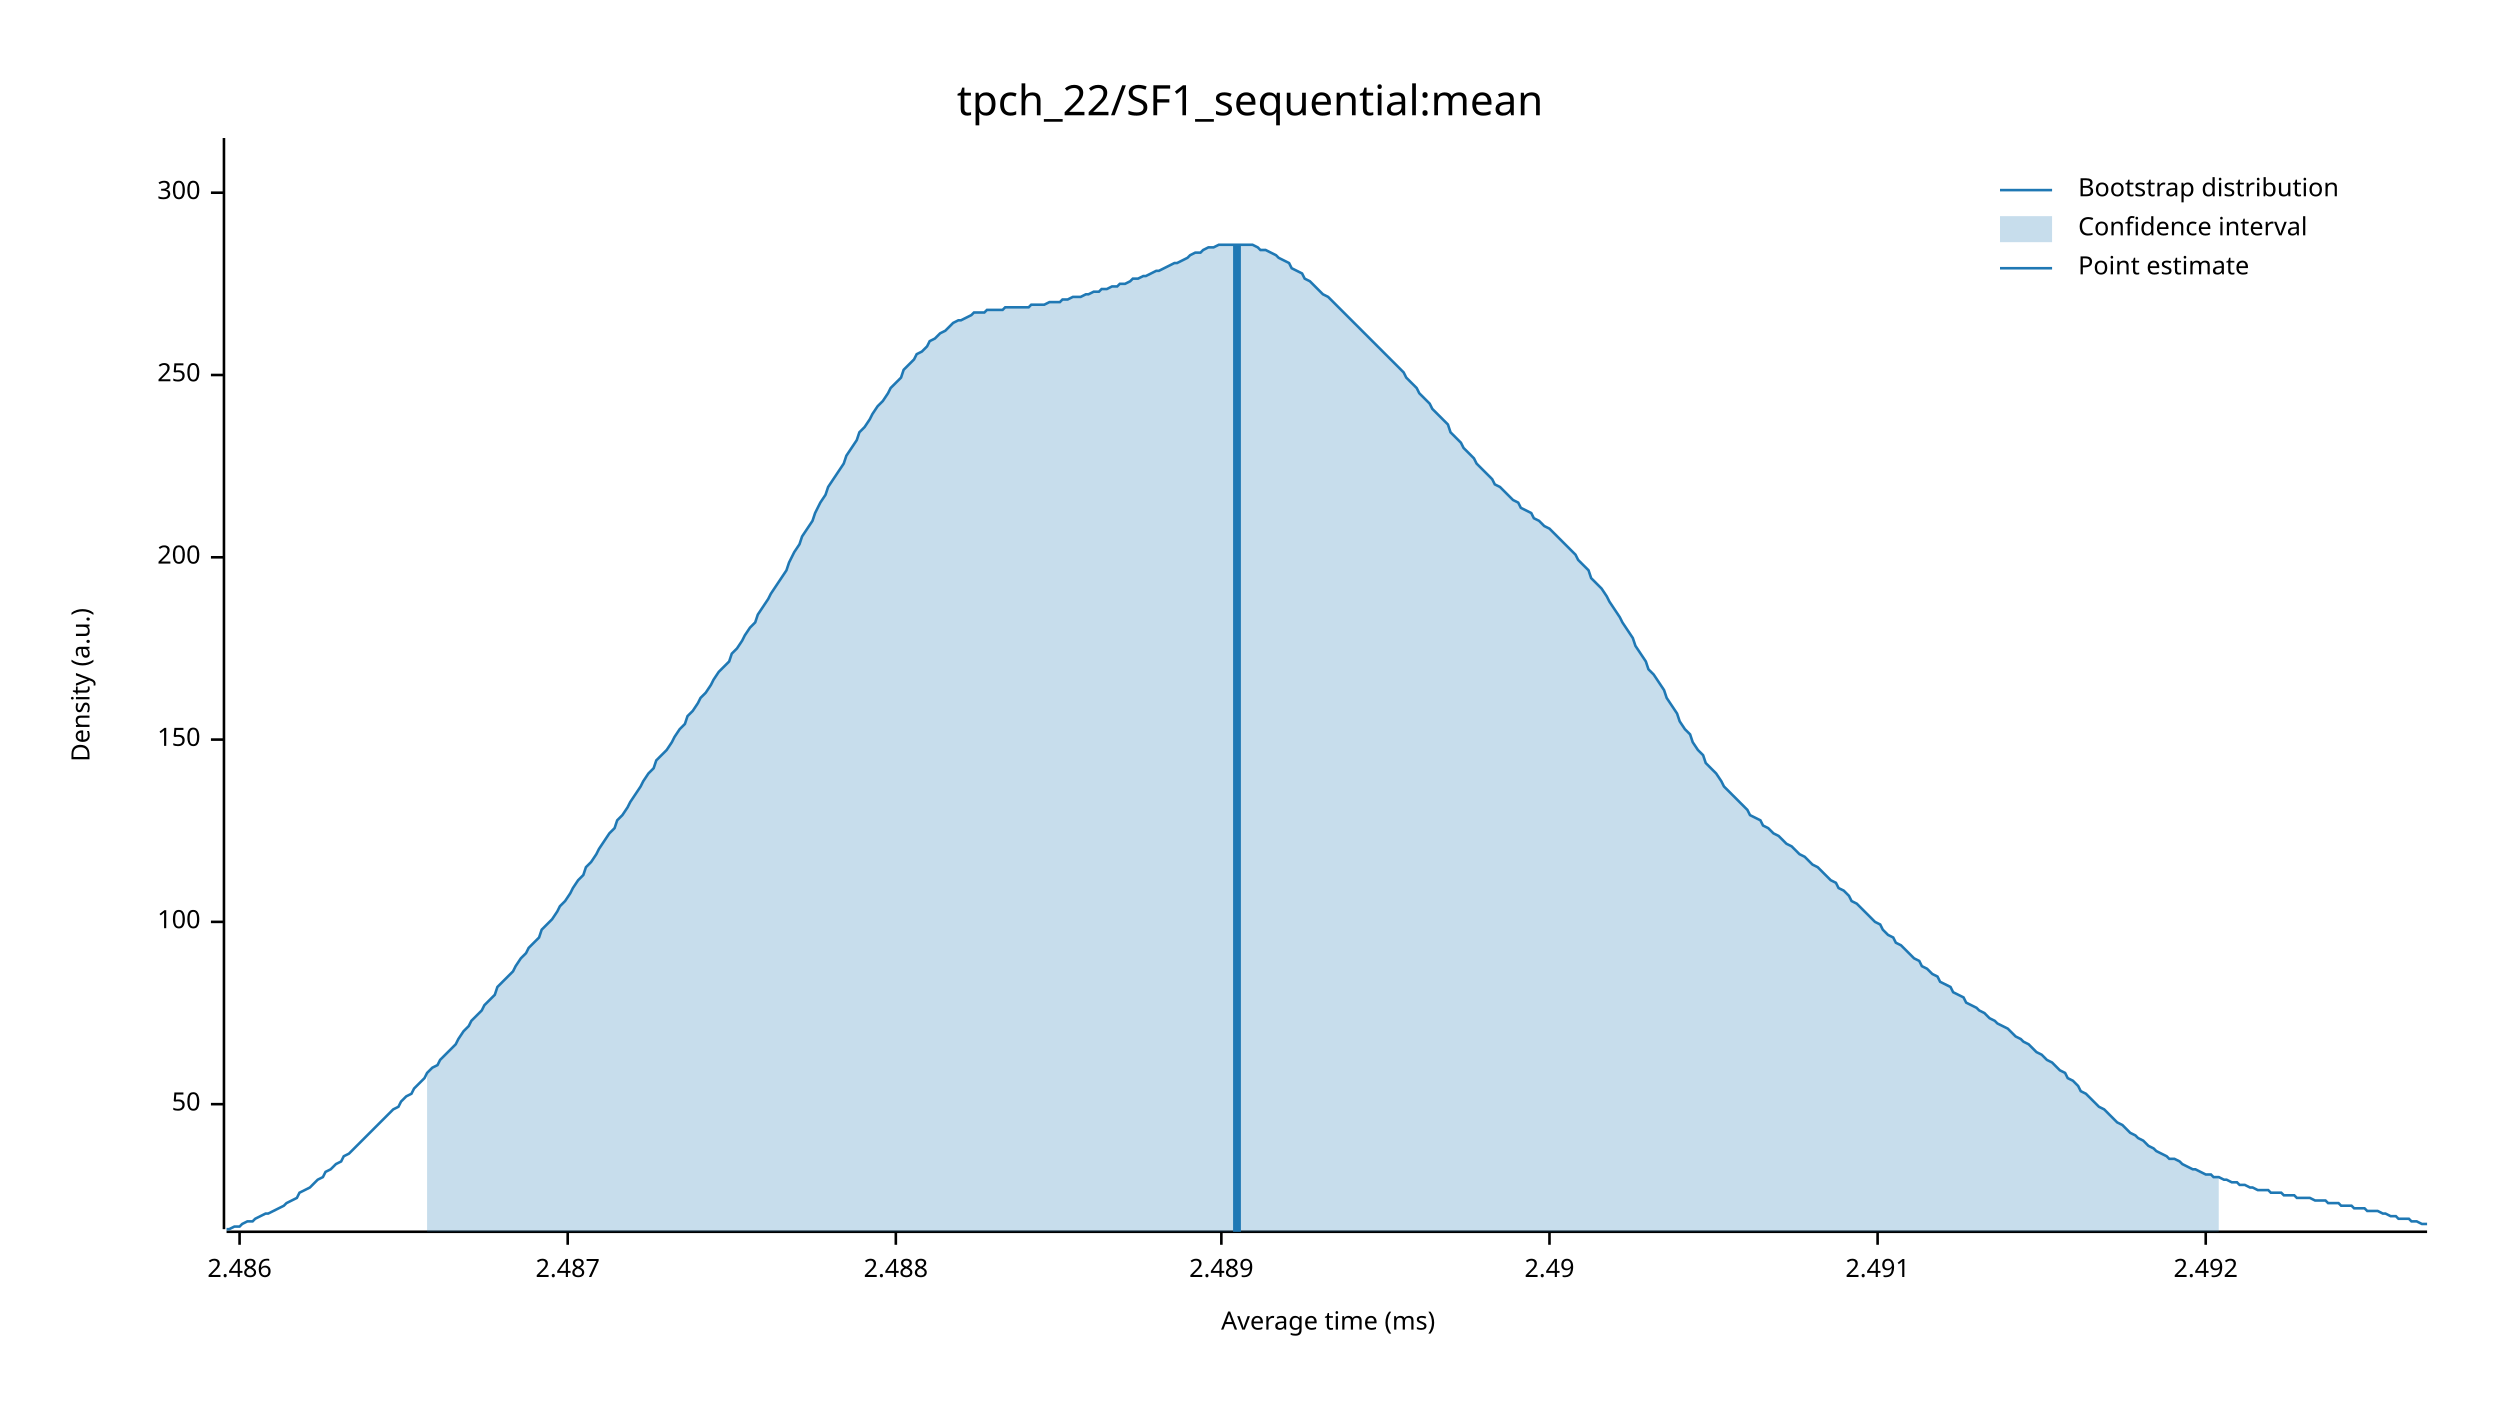
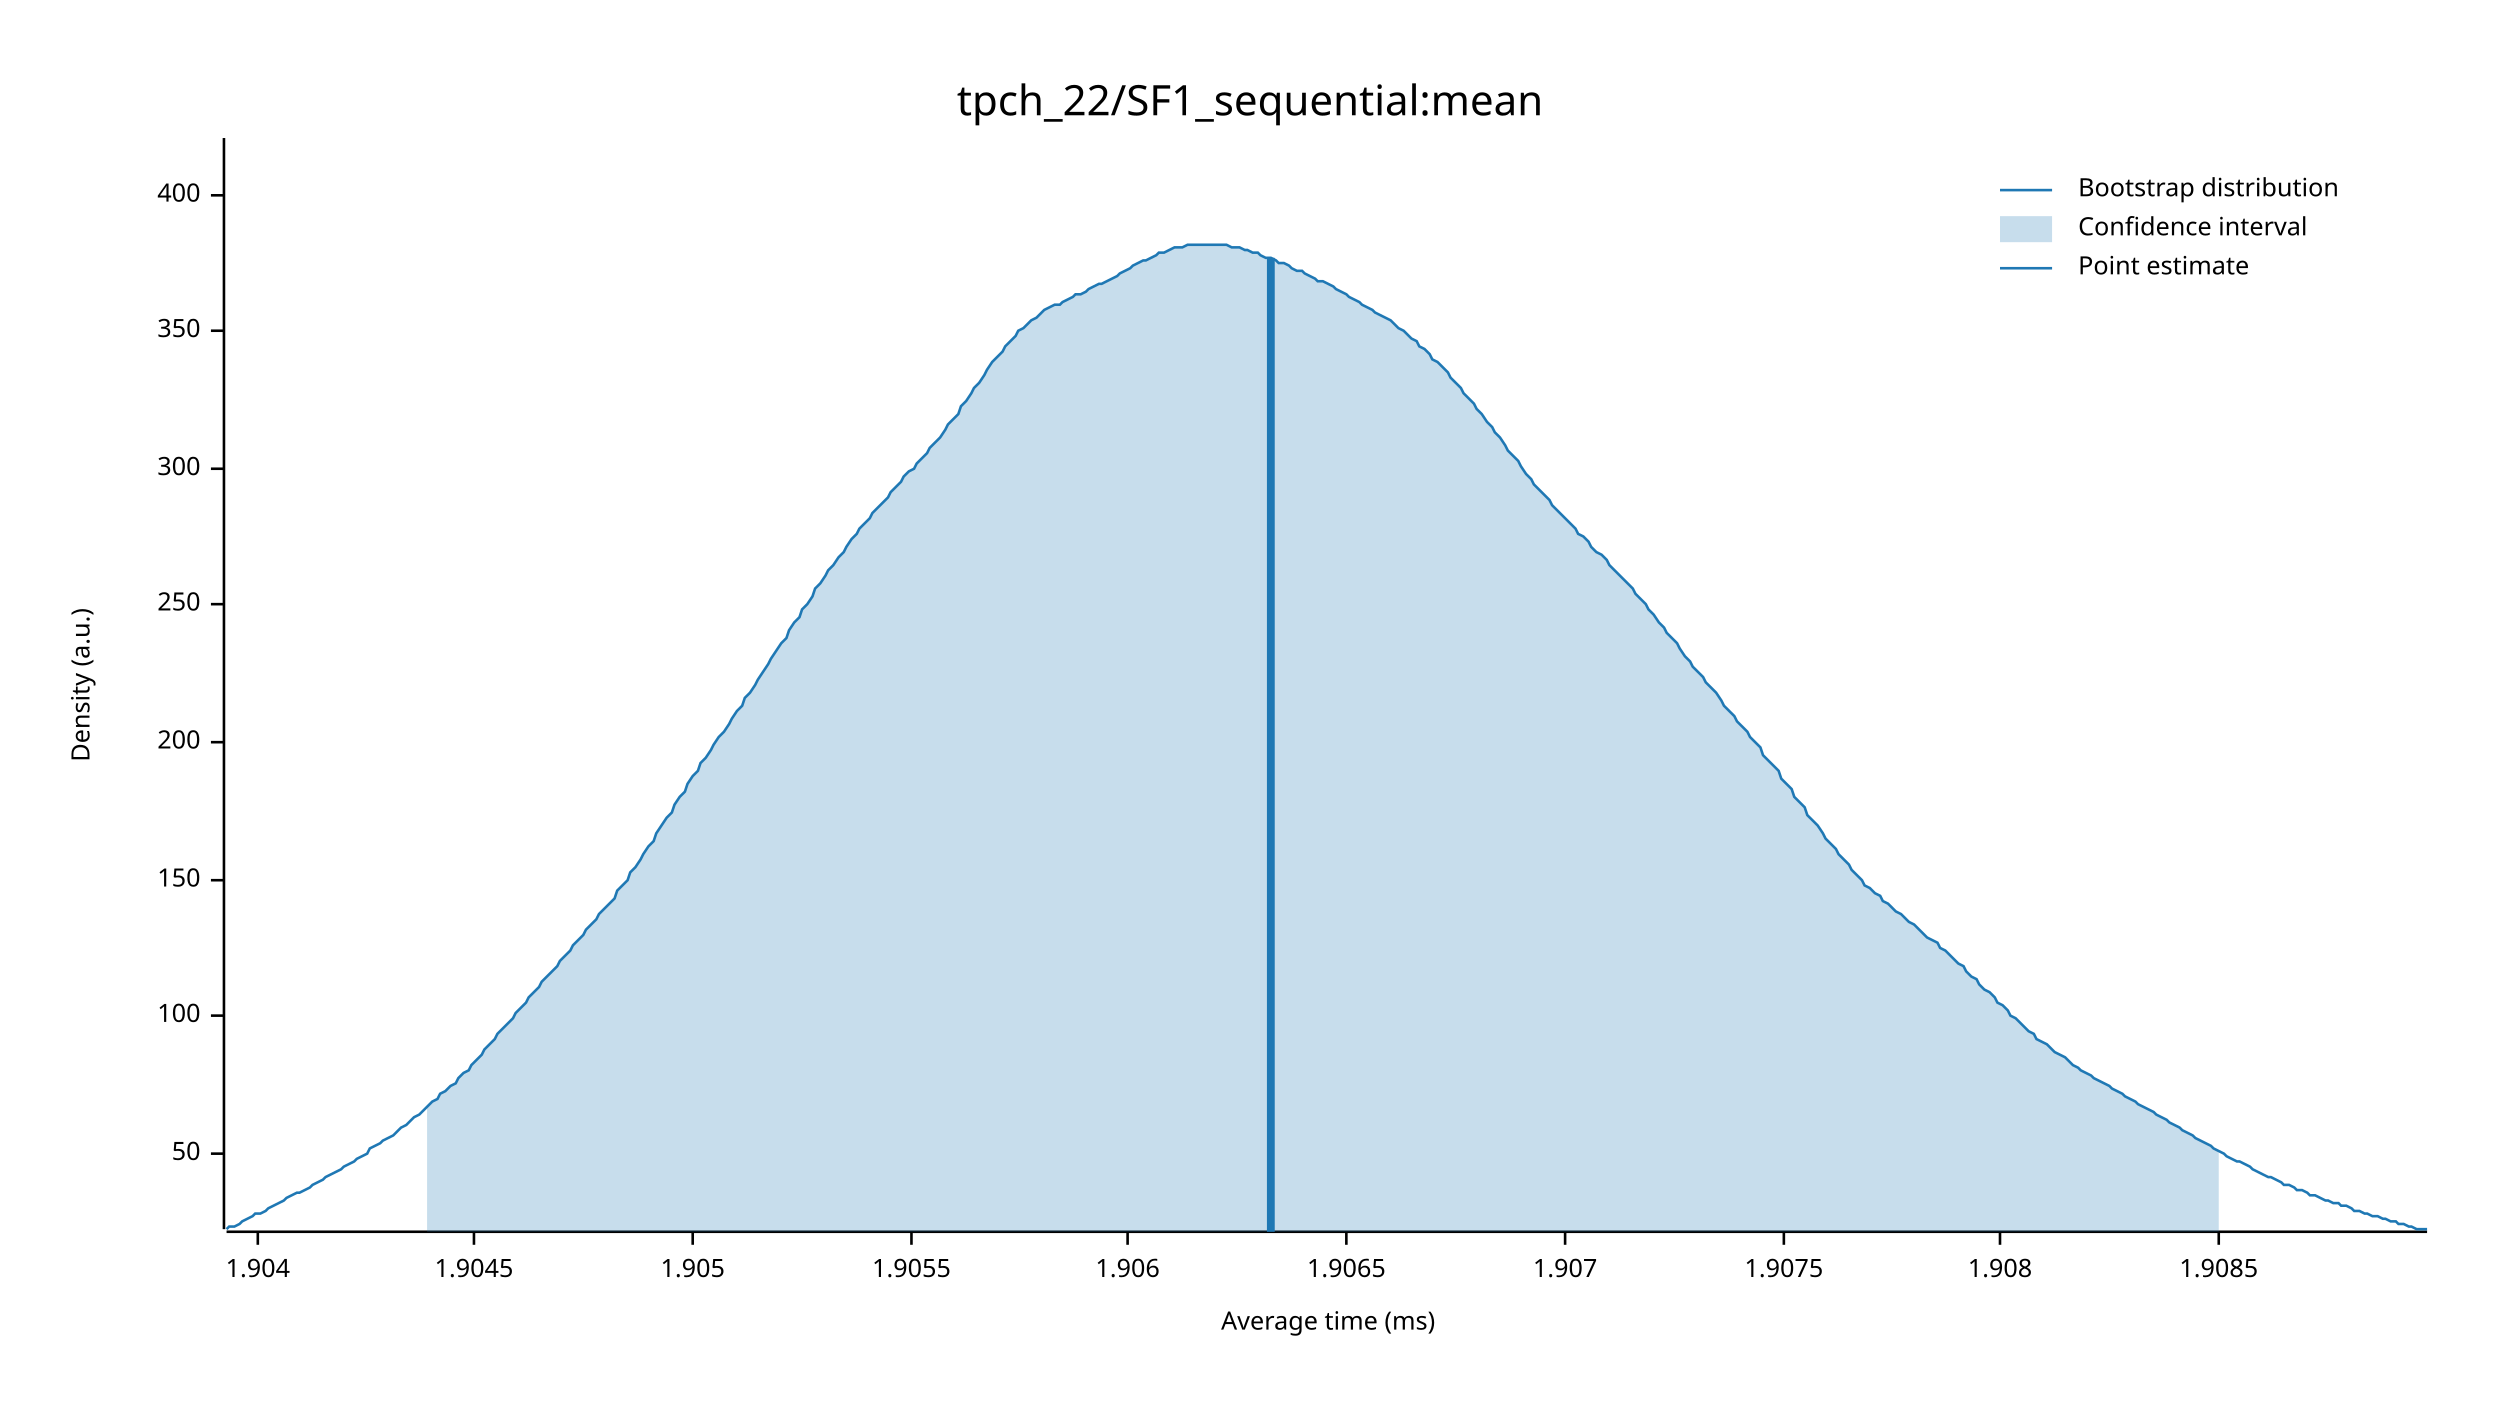
<svg xmlns="http://www.w3.org/2000/svg" width="960" height="540" viewBox="0 0 960 540">
  <text x="480" y="32" dy="0.76em" text-anchor="middle" font-family="sans-serif" font-size="16.129" opacity="1" fill="#000000">
tpch_22/SF1_sequential:mean
</text>
  <text x="27" y="263" dy="0.76em" text-anchor="middle" font-family="sans-serif" font-size="9.677" opacity="1" fill="#000000" transform="rotate(270, 27, 263)">
Density (a.u.)
</text>
  <text x="510" y="513" dy="-0.5ex" text-anchor="middle" font-family="sans-serif" font-size="9.677" opacity="1" fill="#000000">
Average time (ms)
</text>
  <polyline fill="none" opacity="1" stroke="#000000" stroke-width="1" points="86,53 86,472 " />
-   <text x="77" y="424" dy="0.5ex" text-anchor="end" font-family="sans-serif" font-size="9.677" opacity="1" fill="#000000">
+   <text x="77" y="443" dy="0.5ex" text-anchor="end" font-family="sans-serif" font-size="9.677" opacity="1" fill="#000000">
50
</text>
-   <polyline fill="none" opacity="1" stroke="#000000" stroke-width="1" points="81,424 86,424 " />
-   <text x="77" y="354" dy="0.5ex" text-anchor="end" font-family="sans-serif" font-size="9.677" opacity="1" fill="#000000">
+   <polyline fill="none" opacity="1" stroke="#000000" stroke-width="1" points="81,443 86,443 " />
+   <text x="77" y="390" dy="0.5ex" text-anchor="end" font-family="sans-serif" font-size="9.677" opacity="1" fill="#000000">
100
</text>
-   <polyline fill="none" opacity="1" stroke="#000000" stroke-width="1" points="81,354 86,354 " />
-   <text x="77" y="284" dy="0.5ex" text-anchor="end" font-family="sans-serif" font-size="9.677" opacity="1" fill="#000000">
+   <polyline fill="none" opacity="1" stroke="#000000" stroke-width="1" points="81,390 86,390 " />
+   <text x="77" y="338" dy="0.5ex" text-anchor="end" font-family="sans-serif" font-size="9.677" opacity="1" fill="#000000">
150
</text>
-   <polyline fill="none" opacity="1" stroke="#000000" stroke-width="1" points="81,284 86,284 " />
-   <text x="77" y="214" dy="0.5ex" text-anchor="end" font-family="sans-serif" font-size="9.677" opacity="1" fill="#000000">
+   <polyline fill="none" opacity="1" stroke="#000000" stroke-width="1" points="81,338 86,338 " />
+   <text x="77" y="285" dy="0.5ex" text-anchor="end" font-family="sans-serif" font-size="9.677" opacity="1" fill="#000000">
200
</text>
-   <polyline fill="none" opacity="1" stroke="#000000" stroke-width="1" points="81,214 86,214 " />
-   <text x="77" y="144" dy="0.5ex" text-anchor="end" font-family="sans-serif" font-size="9.677" opacity="1" fill="#000000">
+   <polyline fill="none" opacity="1" stroke="#000000" stroke-width="1" points="81,285 86,285 " />
+   <text x="77" y="232" dy="0.5ex" text-anchor="end" font-family="sans-serif" font-size="9.677" opacity="1" fill="#000000">
250
</text>
-   <polyline fill="none" opacity="1" stroke="#000000" stroke-width="1" points="81,144 86,144 " />
-   <text x="77" y="74" dy="0.5ex" text-anchor="end" font-family="sans-serif" font-size="9.677" opacity="1" fill="#000000">
+   <polyline fill="none" opacity="1" stroke="#000000" stroke-width="1" points="81,232 86,232 " />
+   <text x="77" y="180" dy="0.5ex" text-anchor="end" font-family="sans-serif" font-size="9.677" opacity="1" fill="#000000">
300
</text>
-   <polyline fill="none" opacity="1" stroke="#000000" stroke-width="1" points="81,74 86,74 " />
+   <polyline fill="none" opacity="1" stroke="#000000" stroke-width="1" points="81,180 86,180 " />
+   <text x="77" y="127" dy="0.5ex" text-anchor="end" font-family="sans-serif" font-size="9.677" opacity="1" fill="#000000">
+ 350
+ </text>
+   <polyline fill="none" opacity="1" stroke="#000000" stroke-width="1" points="81,127 86,127 " />
+   <text x="77" y="75" dy="0.5ex" text-anchor="end" font-family="sans-serif" font-size="9.677" opacity="1" fill="#000000">
+ 400
+ </text>
+   <polyline fill="none" opacity="1" stroke="#000000" stroke-width="1" points="81,75 86,75 " />
  <polyline fill="none" opacity="1" stroke="#000000" stroke-width="1" points="87,473 932,473 " />
-   <text x="92" y="483" dy="0.76em" text-anchor="middle" font-family="sans-serif" font-size="9.677" opacity="1" fill="#000000">
- 2.486
+   <text x="99" y="483" dy="0.76em" text-anchor="middle" font-family="sans-serif" font-size="9.677" opacity="1" fill="#000000">
+ 1.904
</text>
-   <polyline fill="none" opacity="1" stroke="#000000" stroke-width="1" points="92,473 92,478 " />
-   <text x="218" y="483" dy="0.76em" text-anchor="middle" font-family="sans-serif" font-size="9.677" opacity="1" fill="#000000">
- 2.487
+   <polyline fill="none" opacity="1" stroke="#000000" stroke-width="1" points="99,473 99,478 " />
+   <text x="182" y="483" dy="0.76em" text-anchor="middle" font-family="sans-serif" font-size="9.677" opacity="1" fill="#000000">
+ 1.9045
</text>
-   <polyline fill="none" opacity="1" stroke="#000000" stroke-width="1" points="218,473 218,478 " />
-   <text x="344" y="483" dy="0.76em" text-anchor="middle" font-family="sans-serif" font-size="9.677" opacity="1" fill="#000000">
- 2.488
+   <polyline fill="none" opacity="1" stroke="#000000" stroke-width="1" points="182,473 182,478 " />
+   <text x="266" y="483" dy="0.76em" text-anchor="middle" font-family="sans-serif" font-size="9.677" opacity="1" fill="#000000">
+ 1.905
</text>
-   <polyline fill="none" opacity="1" stroke="#000000" stroke-width="1" points="344,473 344,478 " />
-   <text x="469" y="483" dy="0.76em" text-anchor="middle" font-family="sans-serif" font-size="9.677" opacity="1" fill="#000000">
- 2.489
+   <polyline fill="none" opacity="1" stroke="#000000" stroke-width="1" points="266,473 266,478 " />
+   <text x="350" y="483" dy="0.76em" text-anchor="middle" font-family="sans-serif" font-size="9.677" opacity="1" fill="#000000">
+ 1.9055
</text>
-   <polyline fill="none" opacity="1" stroke="#000000" stroke-width="1" points="469,473 469,478 " />
-   <text x="595" y="483" dy="0.76em" text-anchor="middle" font-family="sans-serif" font-size="9.677" opacity="1" fill="#000000">
- 2.49
+   <polyline fill="none" opacity="1" stroke="#000000" stroke-width="1" points="350,473 350,478 " />
+   <text x="433" y="483" dy="0.76em" text-anchor="middle" font-family="sans-serif" font-size="9.677" opacity="1" fill="#000000">
+ 1.906
</text>
-   <polyline fill="none" opacity="1" stroke="#000000" stroke-width="1" points="595,473 595,478 " />
-   <text x="721" y="483" dy="0.76em" text-anchor="middle" font-family="sans-serif" font-size="9.677" opacity="1" fill="#000000">
- 2.491
+   <polyline fill="none" opacity="1" stroke="#000000" stroke-width="1" points="433,473 433,478 " />
+   <text x="517" y="483" dy="0.76em" text-anchor="middle" font-family="sans-serif" font-size="9.677" opacity="1" fill="#000000">
+ 1.9065
</text>
-   <polyline fill="none" opacity="1" stroke="#000000" stroke-width="1" points="721,473 721,478 " />
-   <text x="847" y="483" dy="0.76em" text-anchor="middle" font-family="sans-serif" font-size="9.677" opacity="1" fill="#000000">
- 2.492
+   <polyline fill="none" opacity="1" stroke="#000000" stroke-width="1" points="517,473 517,478 " />
+   <text x="601" y="483" dy="0.76em" text-anchor="middle" font-family="sans-serif" font-size="9.677" opacity="1" fill="#000000">
+ 1.907
</text>
-   <polyline fill="none" opacity="1" stroke="#000000" stroke-width="1" points="847,473 847,478 " />
-   <polyline fill="none" opacity="1" stroke="#1F78B4" stroke-width="1" points="87,472 88,472 90,471 92,471 93,470 95,469 97,469 98,468 100,467 102,466 103,466 105,465 107,464 109,463 110,462 112,461 114,460 115,458 117,457 119,456 120,455 122,453 124,452 125,450 127,449 129,447 131,446 132,444 134,443 136,441 137,440 139,438 141,436 142,435 144,433 146,431 147,430 149,428 151,426 153,425 154,423 156,421 158,420 159,418 161,416 163,414 164,412 166,410 168,409 169,407 171,405 173,403 175,401 176,399 178,396 180,394 181,392 183,390 185,388 186,386 188,384 190,382 191,379 193,377 195,375 197,373 198,371 200,368 202,366 203,364 205,362 207,360 208,357 210,355 212,353 214,350 215,348 217,346 219,343 220,341 222,338 224,336 225,333 227,331 229,328 230,326 232,323 234,320 236,318 237,315 239,313 241,310 242,308 244,305 246,302 247,300 249,297 251,295 252,292 254,290 256,288 258,285 259,283 261,280 263,278 264,275 266,273 268,270 269,268 271,266 273,263 274,261 276,258 278,256 280,254 281,251 283,249 285,246 286,244 288,241 290,239 291,236 293,233 295,230 296,228 298,225 300,222 302,219 303,216 305,212 307,209 308,206 310,203 312,200 313,197 315,193 317,190 318,187 320,184 322,181 324,178 325,175 327,172 329,169 330,166 332,164 334,161 335,159 337,156 339,154 341,151 342,149 344,147 346,145 347,142 349,140 351,138 352,136 354,135 356,133 357,131 359,130 361,128 363,127 364,126 366,124 368,123 369,123 371,122 373,121 374,120 376,120 378,120 379,119 381,119 383,119 385,119 386,118 388,118 390,118 391,118 393,118 395,118 396,117 398,117 400,117 401,117 403,116 405,116 407,116 408,115 410,115 412,114 413,114 415,114 417,113 418,113 420,112 422,112 423,111 425,111 427,110 429,110 430,109 432,109 434,108 435,107 437,107 439,106 440,106 442,105 444,104 445,104 447,103 449,102 451,101 452,101 454,100 456,99 457,98 459,97 461,97 462,96 464,95 466,95 468,94 469,94 471,94 473,94 474,94 476,94 478,94 479,94 481,94 483,95 484,96 486,96 488,97 490,98 491,99 493,100 495,101 496,103 498,104 500,105 501,107 503,108 505,110 506,111 508,113 510,114 512,116 513,117 515,119 517,121 518,122 520,124 522,126 523,127 525,129 527,131 528,132 530,134 532,136 534,138 535,139 537,141 539,143 540,145 542,147 544,149 545,151 547,153 549,155 550,157 552,159 554,161 556,163 557,166 559,168 561,170 562,172 564,174 566,176 567,178 569,180 571,182 573,184 574,186 576,187 578,189 579,190 581,192 583,193 584,195 586,196 588,197 589,199 591,200 593,202 595,203 596,204 598,206 600,208 601,209 603,211 605,213 606,215 608,217 610,219 611,222 613,224 615,226 617,229 618,231 620,234 622,237 623,239 625,242 627,245 628,248 630,251 632,254 633,257 635,259 637,262 639,265 640,268 642,271 644,274 645,277 647,280 649,282 650,285 652,288 654,290 655,293 657,295 659,297 661,300 662,302 664,304 666,306 667,307 669,309 671,311 672,313 674,314 676,315 677,317 679,318 681,320 683,321 684,322 686,324 688,325 689,326 691,328 693,329 694,330 696,332 698,333 700,335 701,336 703,338 705,339 706,341 708,342 710,344 711,346 713,347 715,349 716,350 718,352 720,354 722,355 723,357 725,359 727,360 728,362 730,363 732,365 733,366 735,368 737,369 738,371 740,372 742,374 744,375 745,377 747,378 749,379 750,381 752,382 754,383 755,385 757,386 759,387 760,388 762,389 764,391 766,392 767,393 769,394 771,395 772,396 774,398 776,399 777,400 779,401 781,403 782,404 784,405 786,407 788,408 789,409 791,411 793,412 794,414 796,415 798,417 799,419 801,420 803,422 804,423 806,425 808,426 810,428 811,429 813,431 815,432 816,433 818,435 820,436 821,437 823,438 825,440 827,441 828,442 830,443 832,444 833,445 835,445 837,446 838,447 840,448 842,449 843,449 845,450 847,451 849,451 850,452 852,452 854,453 855,453 857,454 859,454 860,455 862,455 864,456 865,456 867,457 869,457 871,457 872,458 874,458 876,458 877,459 879,459 881,459 882,460 884,460 886,460 887,460 889,461 891,461 893,461 894,462 896,462 898,462 899,463 901,463 903,463 904,464 906,464 908,464 909,465 911,465 913,465 915,466 916,466 918,467 920,467 921,468 923,468 925,468 926,469 928,469 930,470 932,470 " />
-   <polygon opacity="0.25" fill="#1F78B4" points="164,412 166,410 168,409 169,407 171,405 173,403 175,401 176,399 178,396 180,394 181,392 183,390 185,388 186,386 188,384 190,382 191,379 193,377 195,375 197,373 198,371 200,368 202,366 203,364 205,362 207,360 208,357 210,355 212,353 214,350 215,348 217,346 219,343 220,341 222,338 224,336 225,333 227,331 229,328 230,326 232,323 234,320 236,318 237,315 239,313 241,310 242,308 244,305 246,302 247,300 249,297 251,295 252,292 254,290 256,288 258,285 259,283 261,280 263,278 264,275 266,273 268,270 269,268 271,266 273,263 274,261 276,258 278,256 280,254 281,251 283,249 285,246 286,244 288,241 290,239 291,236 293,233 295,230 296,228 298,225 300,222 302,219 303,216 305,212 307,209 308,206 310,203 312,200 313,197 315,193 317,190 318,187 320,184 322,181 324,178 325,175 327,172 329,169 330,166 332,164 334,161 335,159 337,156 339,154 341,151 342,149 344,147 346,145 347,142 349,140 351,138 352,136 354,135 356,133 357,131 359,130 361,128 363,127 364,126 366,124 368,123 369,123 371,122 373,121 374,120 376,120 378,120 379,119 381,119 383,119 385,119 386,118 388,118 390,118 391,118 393,118 395,118 396,117 398,117 400,117 401,117 403,116 405,116 407,116 408,115 410,115 412,114 413,114 415,114 417,113 418,113 420,112 422,112 423,111 425,111 427,110 429,110 430,109 432,109 434,108 435,107 437,107 439,106 440,106 442,105 444,104 445,104 447,103 449,102 451,101 452,101 454,100 456,99 457,98 459,97 461,97 462,96 464,95 466,95 468,94 469,94 471,94 473,94 474,94 476,94 478,94 479,94 481,94 483,95 484,96 486,96 488,97 490,98 491,99 493,100 495,101 496,103 498,104 500,105 501,107 503,108 505,110 506,111 508,113 510,114 512,116 513,117 515,119 517,121 518,122 520,124 522,126 523,127 525,129 527,131 528,132 530,134 532,136 534,138 535,139 537,141 539,143 540,145 542,147 544,149 545,151 547,153 549,155 550,157 552,159 554,161 556,163 557,166 559,168 561,170 562,172 564,174 566,176 567,178 569,180 571,182 573,184 574,186 576,187 578,189 579,190 581,192 583,193 584,195 586,196 588,197 589,199 591,200 593,202 595,203 596,204 598,206 600,208 601,209 603,211 605,213 606,215 608,217 610,219 611,222 613,224 615,226 617,229 618,231 620,234 622,237 623,239 625,242 627,245 628,248 630,251 632,254 633,257 635,259 637,262 639,265 640,268 642,271 644,274 645,277 647,280 649,282 650,285 652,288 654,290 655,293 657,295 659,297 661,300 662,302 664,304 666,306 667,307 669,309 671,311 672,313 674,314 676,315 677,317 679,318 681,320 683,321 684,322 686,324 688,325 689,326 691,328 693,329 694,330 696,332 698,333 700,335 701,336 703,338 705,339 706,341 708,342 710,344 711,346 713,347 715,349 716,350 718,352 720,354 722,355 723,357 725,359 727,360 728,362 730,363 732,365 733,366 735,368 737,369 738,371 740,372 742,374 744,375 745,377 747,378 749,379 750,381 752,382 754,383 755,385 757,386 759,387 760,388 762,389 764,391 766,392 767,393 769,394 771,395 772,396 774,398 776,399 777,400 779,401 781,403 782,404 784,405 786,407 788,408 789,409 791,411 793,412 794,414 796,415 798,417 799,419 801,420 803,422 804,423 806,425 808,426 810,428 811,429 813,431 815,432 816,433 818,435 820,436 821,437 823,438 825,440 827,441 828,442 830,443 832,444 833,445 835,445 837,446 838,447 840,448 842,449 843,449 845,450 847,451 849,451 850,452 852,452 852,473 164,473 " />
-   <polyline fill="none" opacity="1" stroke="#1F78B4" stroke-width="3" points="475,473 475,94 " />
+   <polyline fill="none" opacity="1" stroke="#000000" stroke-width="1" points="601,473 601,478 " />
+   <text x="685" y="483" dy="0.76em" text-anchor="middle" font-family="sans-serif" font-size="9.677" opacity="1" fill="#000000">
+ 1.9075
+ </text>
+   <polyline fill="none" opacity="1" stroke="#000000" stroke-width="1" points="685,473 685,478 " />
+   <text x="768" y="483" dy="0.76em" text-anchor="middle" font-family="sans-serif" font-size="9.677" opacity="1" fill="#000000">
+ 1.908
+ </text>
+   <polyline fill="none" opacity="1" stroke="#000000" stroke-width="1" points="768,473 768,478 " />
+   <text x="852" y="483" dy="0.76em" text-anchor="middle" font-family="sans-serif" font-size="9.677" opacity="1" fill="#000000">
+ 1.9085
+ </text>
+   <polyline fill="none" opacity="1" stroke="#000000" stroke-width="1" points="852,473 852,478 " />
+   <polyline fill="none" opacity="1" stroke="#1F78B4" stroke-width="1" points="87,472 88,471 90,471 92,470 93,469 95,468 97,467 98,466 100,466 102,465 103,464 105,463 107,462 109,461 110,460 112,459 114,458 115,458 117,457 119,456 120,455 122,454 124,453 125,452 127,451 129,450 131,449 132,448 134,447 136,446 137,445 139,444 141,443 142,441 144,440 146,439 147,438 149,437 151,436 153,434 154,433 156,432 158,430 159,429 161,428 163,426 164,425 166,423 168,422 169,420 171,419 173,417 175,416 176,414 178,412 180,411 181,409 183,407 185,405 186,403 188,401 190,399 191,397 193,395 195,393 197,391 198,389 200,387 202,385 203,383 205,381 207,379 208,377 210,375 212,373 214,371 215,369 217,367 219,365 220,363 222,361 224,359 225,357 227,355 229,353 230,351 232,349 234,347 236,345 237,342 239,340 241,338 242,335 244,333 246,330 247,328 249,325 251,323 252,320 254,317 256,314 258,312 259,309 261,306 263,304 264,301 266,298 268,296 269,293 271,291 273,288 274,286 276,283 278,281 280,278 281,276 283,273 285,271 286,268 288,266 290,263 291,261 293,258 295,255 296,253 298,250 300,247 302,245 303,242 305,239 307,237 308,234 310,232 312,229 313,226 315,224 317,221 318,219 320,217 322,214 324,212 325,210 327,207 329,205 330,203 332,201 334,199 335,197 337,195 339,193 341,191 342,189 344,187 346,185 347,183 349,181 351,180 352,178 354,176 356,174 357,172 359,170 361,168 363,165 364,163 366,161 368,159 369,156 371,154 373,151 374,149 376,147 378,144 379,142 381,139 383,137 385,135 386,133 388,131 390,129 391,127 393,126 395,124 396,123 398,122 400,120 401,119 403,118 405,117 407,117 408,116 410,115 412,114 413,113 415,113 417,112 418,111 420,110 422,109 423,109 425,108 427,107 429,106 430,105 432,104 434,103 435,102 437,101 439,100 440,100 442,99 444,98 445,97 447,97 449,96 451,95 452,95 454,95 456,94 457,94 459,94 461,94 462,94 464,94 466,94 468,94 469,94 471,94 473,95 474,95 476,95 478,96 479,96 481,97 483,97 484,98 486,99 488,99 490,100 491,101 493,101 495,102 496,103 498,104 500,104 501,105 503,106 505,107 506,108 508,108 510,109 512,110 513,111 515,112 517,113 518,114 520,115 522,116 523,117 525,118 527,119 528,120 530,121 532,122 534,123 535,124 537,126 539,127 540,128 542,130 544,131 545,133 547,134 549,136 550,138 552,139 554,141 556,143 557,145 559,147 561,149 562,151 564,153 566,155 567,157 569,159 571,162 573,164 574,166 576,168 578,171 579,173 581,175 583,177 584,179 586,182 588,184 589,186 591,188 593,190 595,192 596,194 598,196 600,198 601,199 603,201 605,203 606,205 608,206 610,208 611,210 613,212 615,213 617,215 618,217 620,219 622,221 623,222 625,224 627,226 628,228 630,230 632,232 633,234 635,236 637,239 639,241 640,243 642,245 644,247 645,249 647,252 649,254 650,256 652,258 654,260 655,262 657,264 659,266 661,269 662,271 664,273 666,275 667,277 669,279 671,281 672,283 674,285 676,287 677,290 679,292 681,294 683,296 684,299 686,301 688,303 689,306 691,308 693,310 694,313 696,315 698,317 700,320 701,322 703,324 705,326 706,328 708,330 710,332 711,334 713,336 715,338 716,340 718,341 720,343 722,344 723,346 725,347 727,349 728,350 730,351 732,353 733,354 735,355 737,357 738,358 740,360 742,361 744,362 745,364 747,365 749,367 750,368 752,370 754,371 755,373 757,375 759,376 760,378 762,380 764,381 766,383 767,385 769,386 771,388 772,390 774,391 776,393 777,394 779,396 781,397 782,399 784,400 786,401 788,403 789,404 791,405 793,406 794,407 796,409 798,410 799,411 801,412 803,413 804,414 806,415 808,416 810,417 811,418 813,419 815,420 816,421 818,422 820,423 821,424 823,425 825,426 827,427 828,428 830,429 832,430 833,431 835,432 837,433 838,434 840,435 842,436 843,437 845,438 847,439 849,440 850,441 852,442 854,443 855,444 857,445 859,446 860,446 862,447 864,448 865,449 867,450 869,451 871,452 872,452 874,453 876,454 877,455 879,455 881,456 882,457 884,457 886,458 887,459 889,459 891,460 893,461 894,461 896,462 898,462 899,463 901,463 903,464 904,465 906,465 908,466 909,466 911,467 913,467 915,468 916,468 918,469 920,469 921,470 923,470 925,471 926,471 928,472 930,472 932,472 " />
+   <polygon opacity="0.25" fill="#1F78B4" points="164,425 166,423 168,422 169,420 171,419 173,417 175,416 176,414 178,412 180,411 181,409 183,407 185,405 186,403 188,401 190,399 191,397 193,395 195,393 197,391 198,389 200,387 202,385 203,383 205,381 207,379 208,377 210,375 212,373 214,371 215,369 217,367 219,365 220,363 222,361 224,359 225,357 227,355 229,353 230,351 232,349 234,347 236,345 237,342 239,340 241,338 242,335 244,333 246,330 247,328 249,325 251,323 252,320 254,317 256,314 258,312 259,309 261,306 263,304 264,301 266,298 268,296 269,293 271,291 273,288 274,286 276,283 278,281 280,278 281,276 283,273 285,271 286,268 288,266 290,263 291,261 293,258 295,255 296,253 298,250 300,247 302,245 303,242 305,239 307,237 308,234 310,232 312,229 313,226 315,224 317,221 318,219 320,217 322,214 324,212 325,210 327,207 329,205 330,203 332,201 334,199 335,197 337,195 339,193 341,191 342,189 344,187 346,185 347,183 349,181 351,180 352,178 354,176 356,174 357,172 359,170 361,168 363,165 364,163 366,161 368,159 369,156 371,154 373,151 374,149 376,147 378,144 379,142 381,139 383,137 385,135 386,133 388,131 390,129 391,127 393,126 395,124 396,123 398,122 400,120 401,119 403,118 405,117 407,117 408,116 410,115 412,114 413,113 415,113 417,112 418,111 420,110 422,109 423,109 425,108 427,107 429,106 430,105 432,104 434,103 435,102 437,101 439,100 440,100 442,99 444,98 445,97 447,97 449,96 451,95 452,95 454,95 456,94 457,94 459,94 461,94 462,94 464,94 466,94 468,94 469,94 471,94 473,95 474,95 476,95 478,96 479,96 481,97 483,97 484,98 486,99 488,99 490,100 491,101 493,101 495,102 496,103 498,104 500,104 501,105 503,106 505,107 506,108 508,108 510,109 512,110 513,111 515,112 517,113 518,114 520,115 522,116 523,117 525,118 527,119 528,120 530,121 532,122 534,123 535,124 537,126 539,127 540,128 542,130 544,131 545,133 547,134 549,136 550,138 552,139 554,141 556,143 557,145 559,147 561,149 562,151 564,153 566,155 567,157 569,159 571,162 573,164 574,166 576,168 578,171 579,173 581,175 583,177 584,179 586,182 588,184 589,186 591,188 593,190 595,192 596,194 598,196 600,198 601,199 603,201 605,203 606,205 608,206 610,208 611,210 613,212 615,213 617,215 618,217 620,219 622,221 623,222 625,224 627,226 628,228 630,230 632,232 633,234 635,236 637,239 639,241 640,243 642,245 644,247 645,249 647,252 649,254 650,256 652,258 654,260 655,262 657,264 659,266 661,269 662,271 664,273 666,275 667,277 669,279 671,281 672,283 674,285 676,287 677,290 679,292 681,294 683,296 684,299 686,301 688,303 689,306 691,308 693,310 694,313 696,315 698,317 700,320 701,322 703,324 705,326 706,328 708,330 710,332 711,334 713,336 715,338 716,340 718,341 720,343 722,344 723,346 725,347 727,349 728,350 730,351 732,353 733,354 735,355 737,357 738,358 740,360 742,361 744,362 745,364 747,365 749,367 750,368 752,370 754,371 755,373 757,375 759,376 760,378 762,380 764,381 766,383 767,385 769,386 771,388 772,390 774,391 776,393 777,394 779,396 781,397 782,399 784,400 786,401 788,403 789,404 791,405 793,406 794,407 796,409 798,410 799,411 801,412 803,413 804,414 806,415 808,416 810,417 811,418 813,419 815,420 816,421 818,422 820,423 821,424 823,425 825,426 827,427 828,428 830,429 832,430 833,431 835,432 837,433 838,434 840,435 842,436 843,437 845,438 847,439 849,440 850,441 852,442 852,473 164,473 " />
+   <polyline fill="none" opacity="1" stroke="#1F78B4" stroke-width="3" points="488,473 488,99 " />
  <text x="798" y="68" dy="0.76em" text-anchor="start" font-family="sans-serif" font-size="9.677" opacity="1" fill="#000000">
Bootstrap distribution
</text>
  <text x="798" y="83" dy="0.76em" text-anchor="start" font-family="sans-serif" font-size="9.677" opacity="1" fill="#000000">
Confidence interval
</text>
  <text x="798" y="98" dy="0.76em" text-anchor="start" font-family="sans-serif" font-size="9.677" opacity="1" fill="#000000">
Point estimate
</text>
  <polyline fill="none" opacity="1" stroke="#1F78B4" stroke-width="1" points="768,73 788,73 " />
  <rect x="768" y="83" width="20" height="10" opacity="0.25" fill="#1F78B4" stroke="none" />
  <polyline fill="none" opacity="1" stroke="#1F78B4" stroke-width="1" points="768,103 788,103 " />
</svg>
